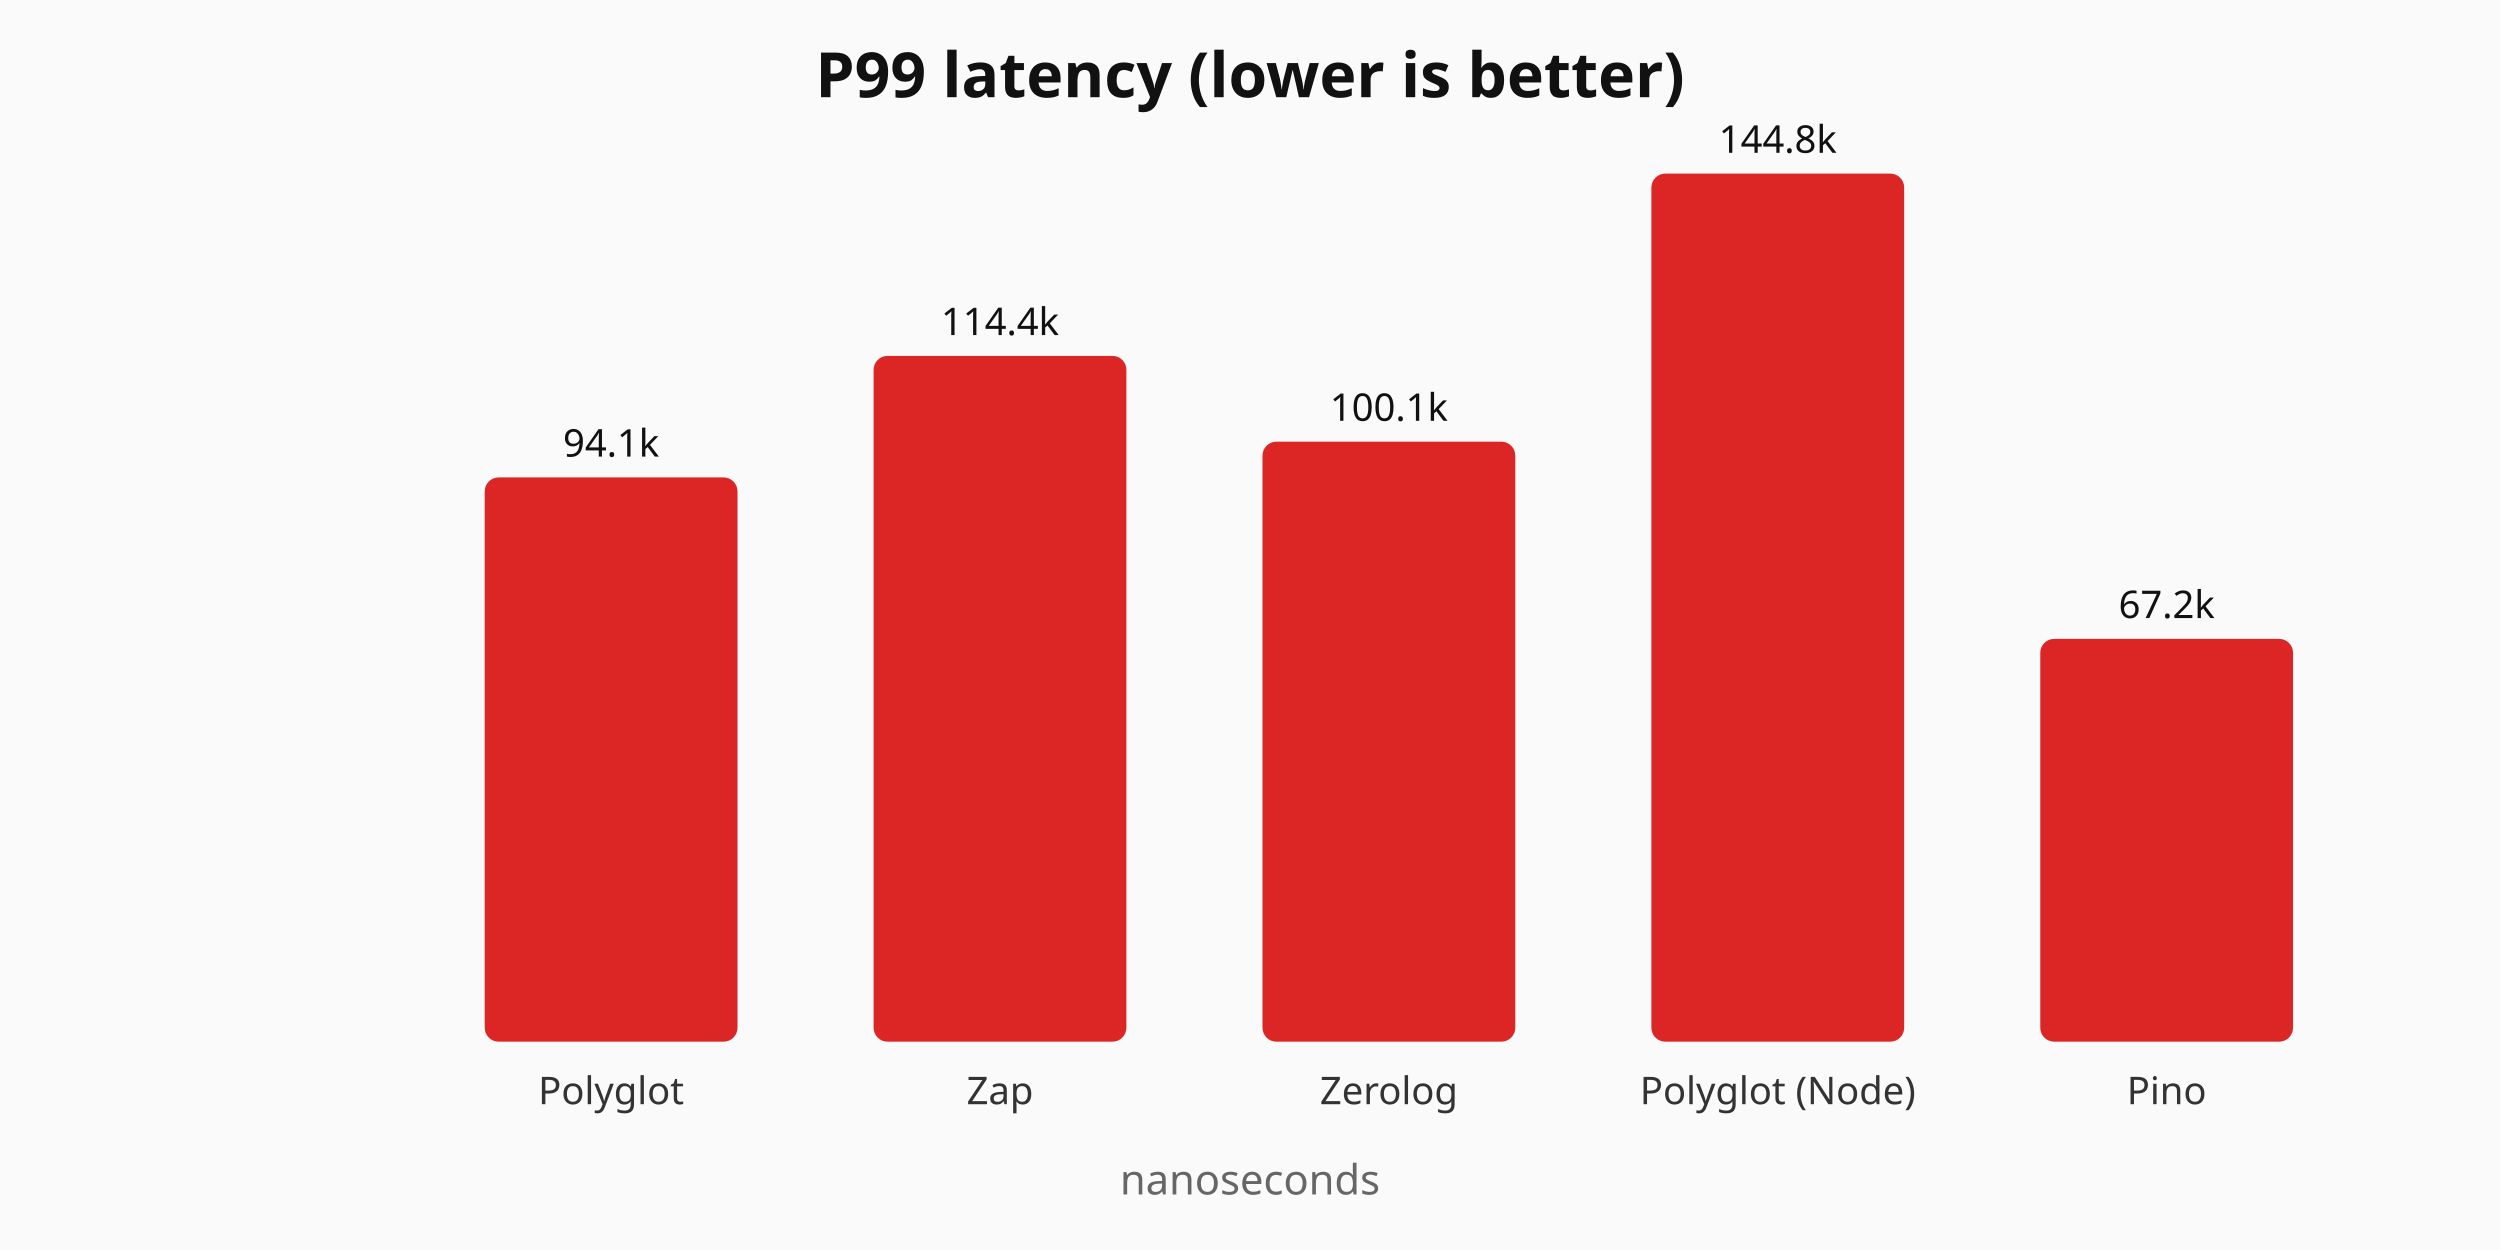
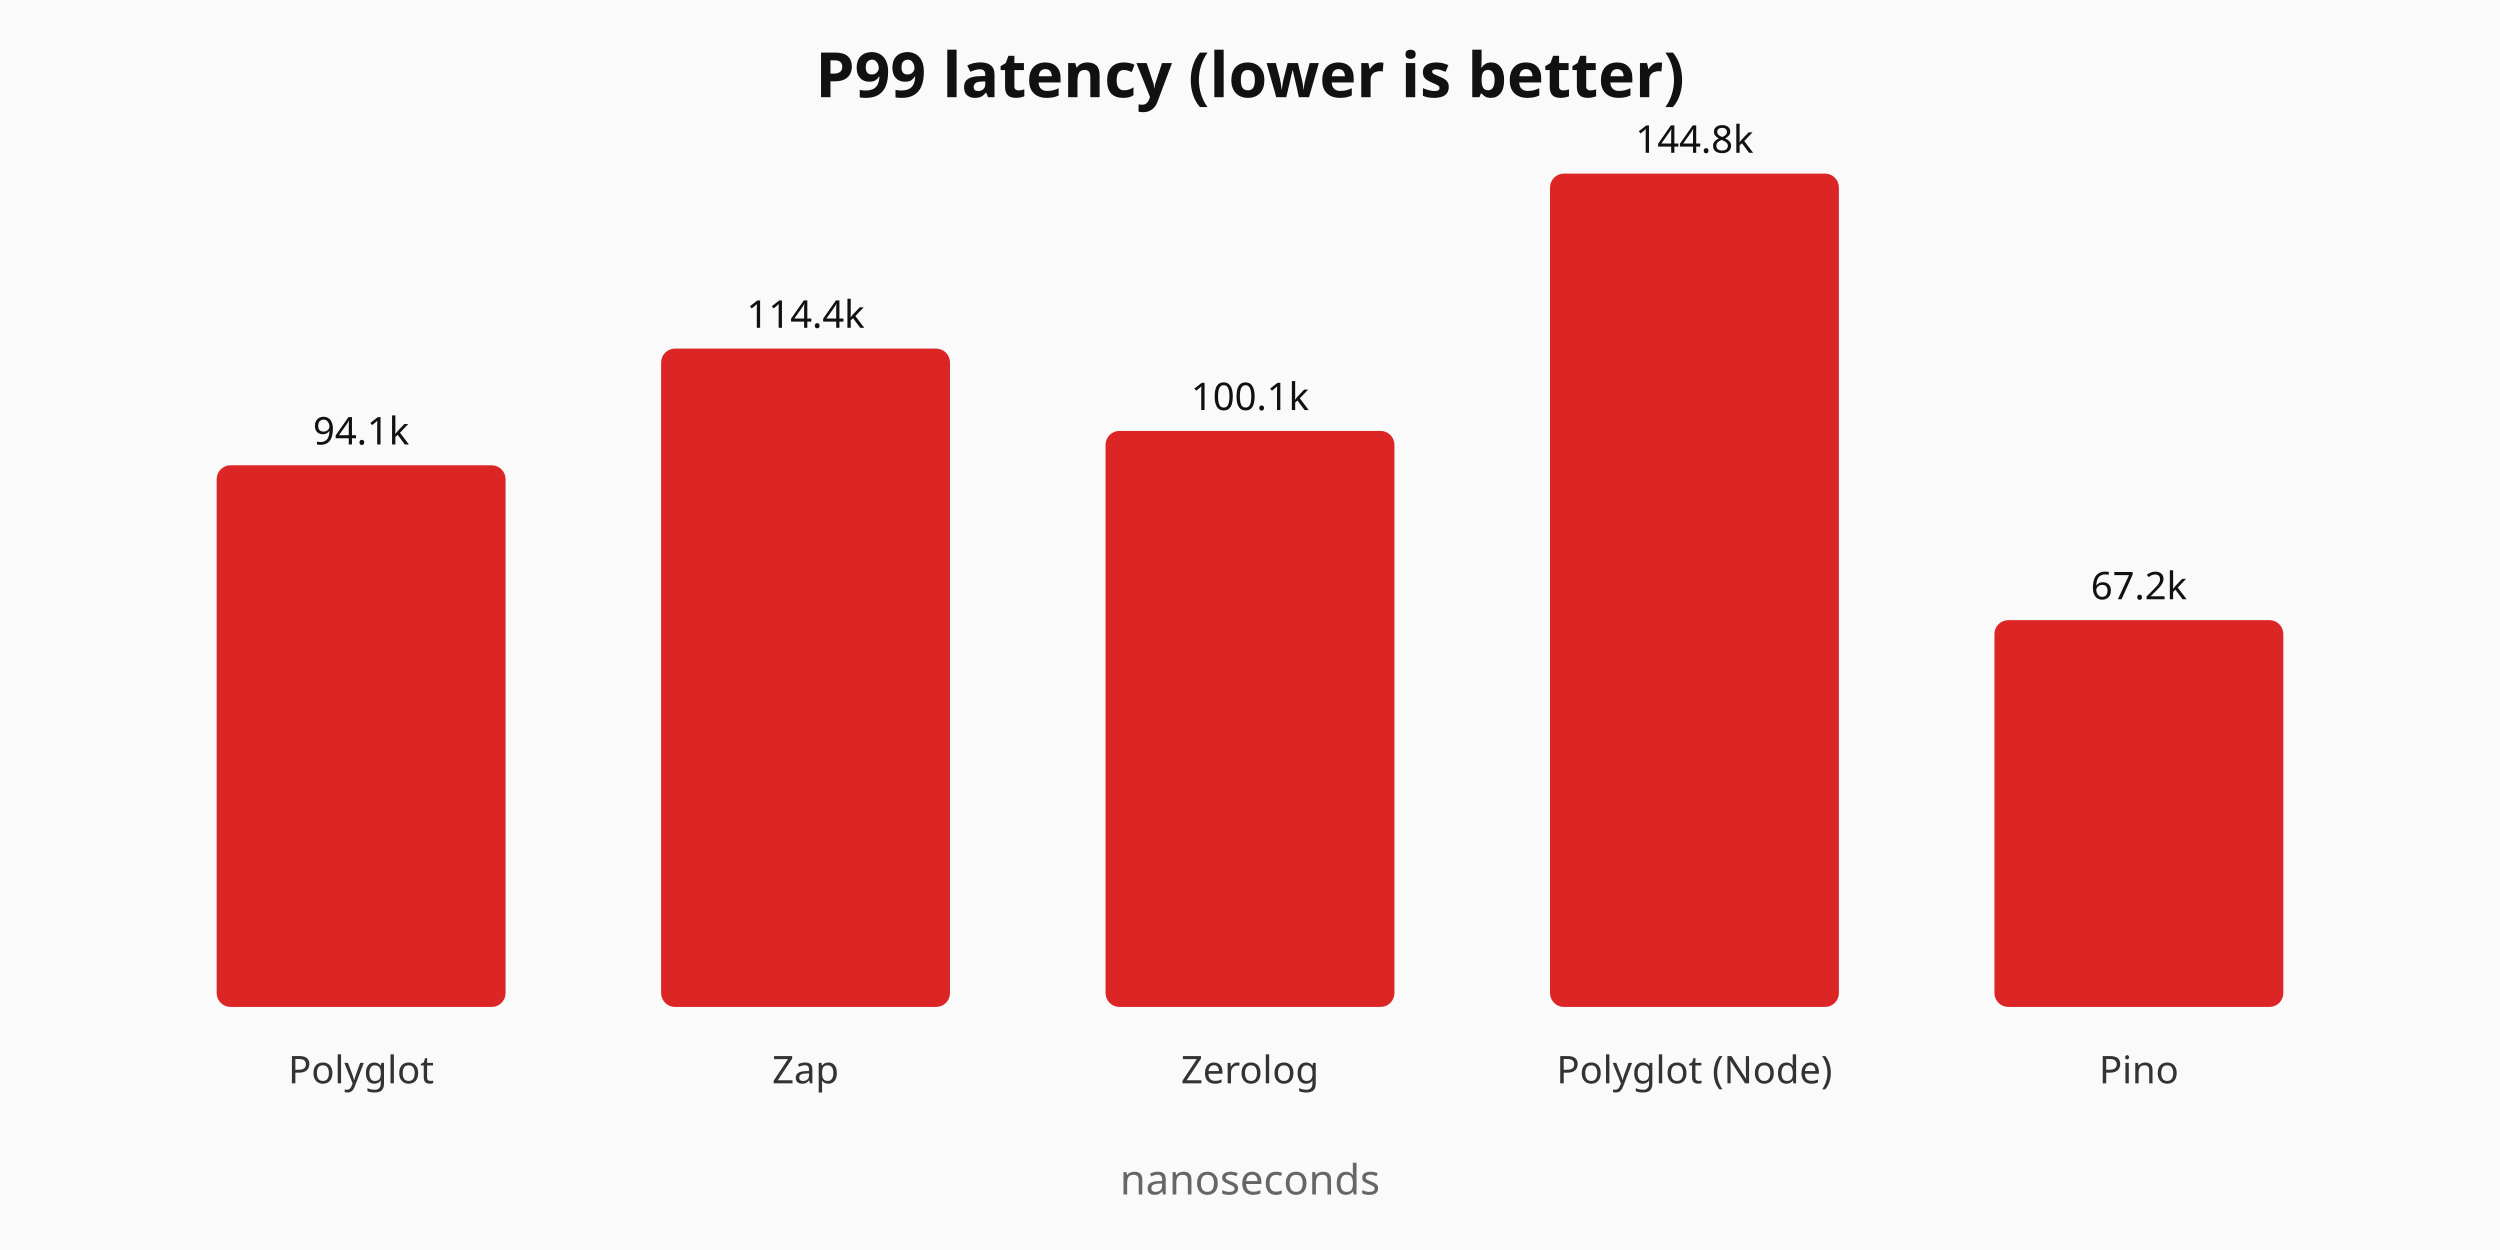
<svg xmlns="http://www.w3.org/2000/svg" width="720" height="360" font-family="Segoe UI, system-ui, sans-serif">
  <rect width="100%" height="100%" fill="#fafafa" />
  <text x="360.0" y="28" text-anchor="middle" font-size="18" font-weight="600" fill="#111">P99 latency (lower is better)</text>
  <text x="360.0" y="344" text-anchor="middle" font-size="12" fill="#666">nanoseconds</text>
-   <rect x="139.6" y="137.5" width="72.8" height="162.5" fill="#dc2626" rx="4" />
-   <text x="176.0" y="318" text-anchor="middle" font-size="11" fill="#333">Polyglot</text>
-   <text x="176.0" y="131.5" text-anchor="middle" font-size="11" fill="#111">94.1k</text>
-   <rect x="251.6" y="102.5" width="72.8" height="197.5" fill="#dc2626" rx="4" />
-   <text x="288.0" y="318" text-anchor="middle" font-size="11" fill="#333">Zap</text>
-   <text x="288.0" y="96.5" text-anchor="middle" font-size="11" fill="#111">114.4k</text>
-   <rect x="363.6" y="127.2" width="72.8" height="172.8" fill="#dc2626" rx="4" />
-   <text x="400.0" y="318" text-anchor="middle" font-size="11" fill="#333">Zerolog</text>
-   <text x="400.0" y="121.2" text-anchor="middle" font-size="11" fill="#111">100.1k</text>
-   <rect x="475.6" y="50.0" width="72.8" height="250.0" fill="#dc2626" rx="4" />
-   <text x="512.0" y="318" text-anchor="middle" font-size="11" fill="#333">Polyglot (Node)</text>
-   <text x="512.0" y="44.0" text-anchor="middle" font-size="11" fill="#111">144.8k</text>
-   <rect x="587.6" y="184.0" width="72.8" height="116.0" fill="#dc2626" rx="4" />
-   <text x="624.0" y="318" text-anchor="middle" font-size="11" fill="#333">Pino</text>
-   <text x="624.0" y="178.0" text-anchor="middle" font-size="11" fill="#111">67.2k</text>
+   <rect x="62.4" y="134.0" width="83.2" height="156.0" fill="#dc2626" rx="4" />
+   <text x="104.0" y="312" text-anchor="middle" font-size="11" fill="#333">Polyglot</text>
+   <text x="104.0" y="128.0" text-anchor="middle" font-size="11" fill="#111">94.1k</text>
+   <rect x="190.4" y="100.4" width="83.2" height="189.6" fill="#dc2626" rx="4" />
+   <text x="232.0" y="312" text-anchor="middle" font-size="11" fill="#333">Zap</text>
+   <text x="232.0" y="94.4" text-anchor="middle" font-size="11" fill="#111">114.4k</text>
+   <rect x="318.4" y="124.1" width="83.2" height="165.9" fill="#dc2626" rx="4" />
+   <text x="360.0" y="312" text-anchor="middle" font-size="11" fill="#333">Zerolog</text>
+   <text x="360.0" y="118.1" text-anchor="middle" font-size="11" fill="#111">100.1k</text>
+   <rect x="446.4" y="50.0" width="83.2" height="240.0" fill="#dc2626" rx="4" />
+   <text x="488.0" y="312" text-anchor="middle" font-size="11" fill="#333">Polyglot (Node)</text>
+   <text x="488.0" y="44.0" text-anchor="middle" font-size="11" fill="#111">144.8k</text>
+   <rect x="574.4" y="178.6" width="83.2" height="111.4" fill="#dc2626" rx="4" />
+   <text x="616.0" y="312" text-anchor="middle" font-size="11" fill="#333">Pino</text>
+   <text x="616.0" y="172.6" text-anchor="middle" font-size="11" fill="#111">67.2k</text>
</svg>
